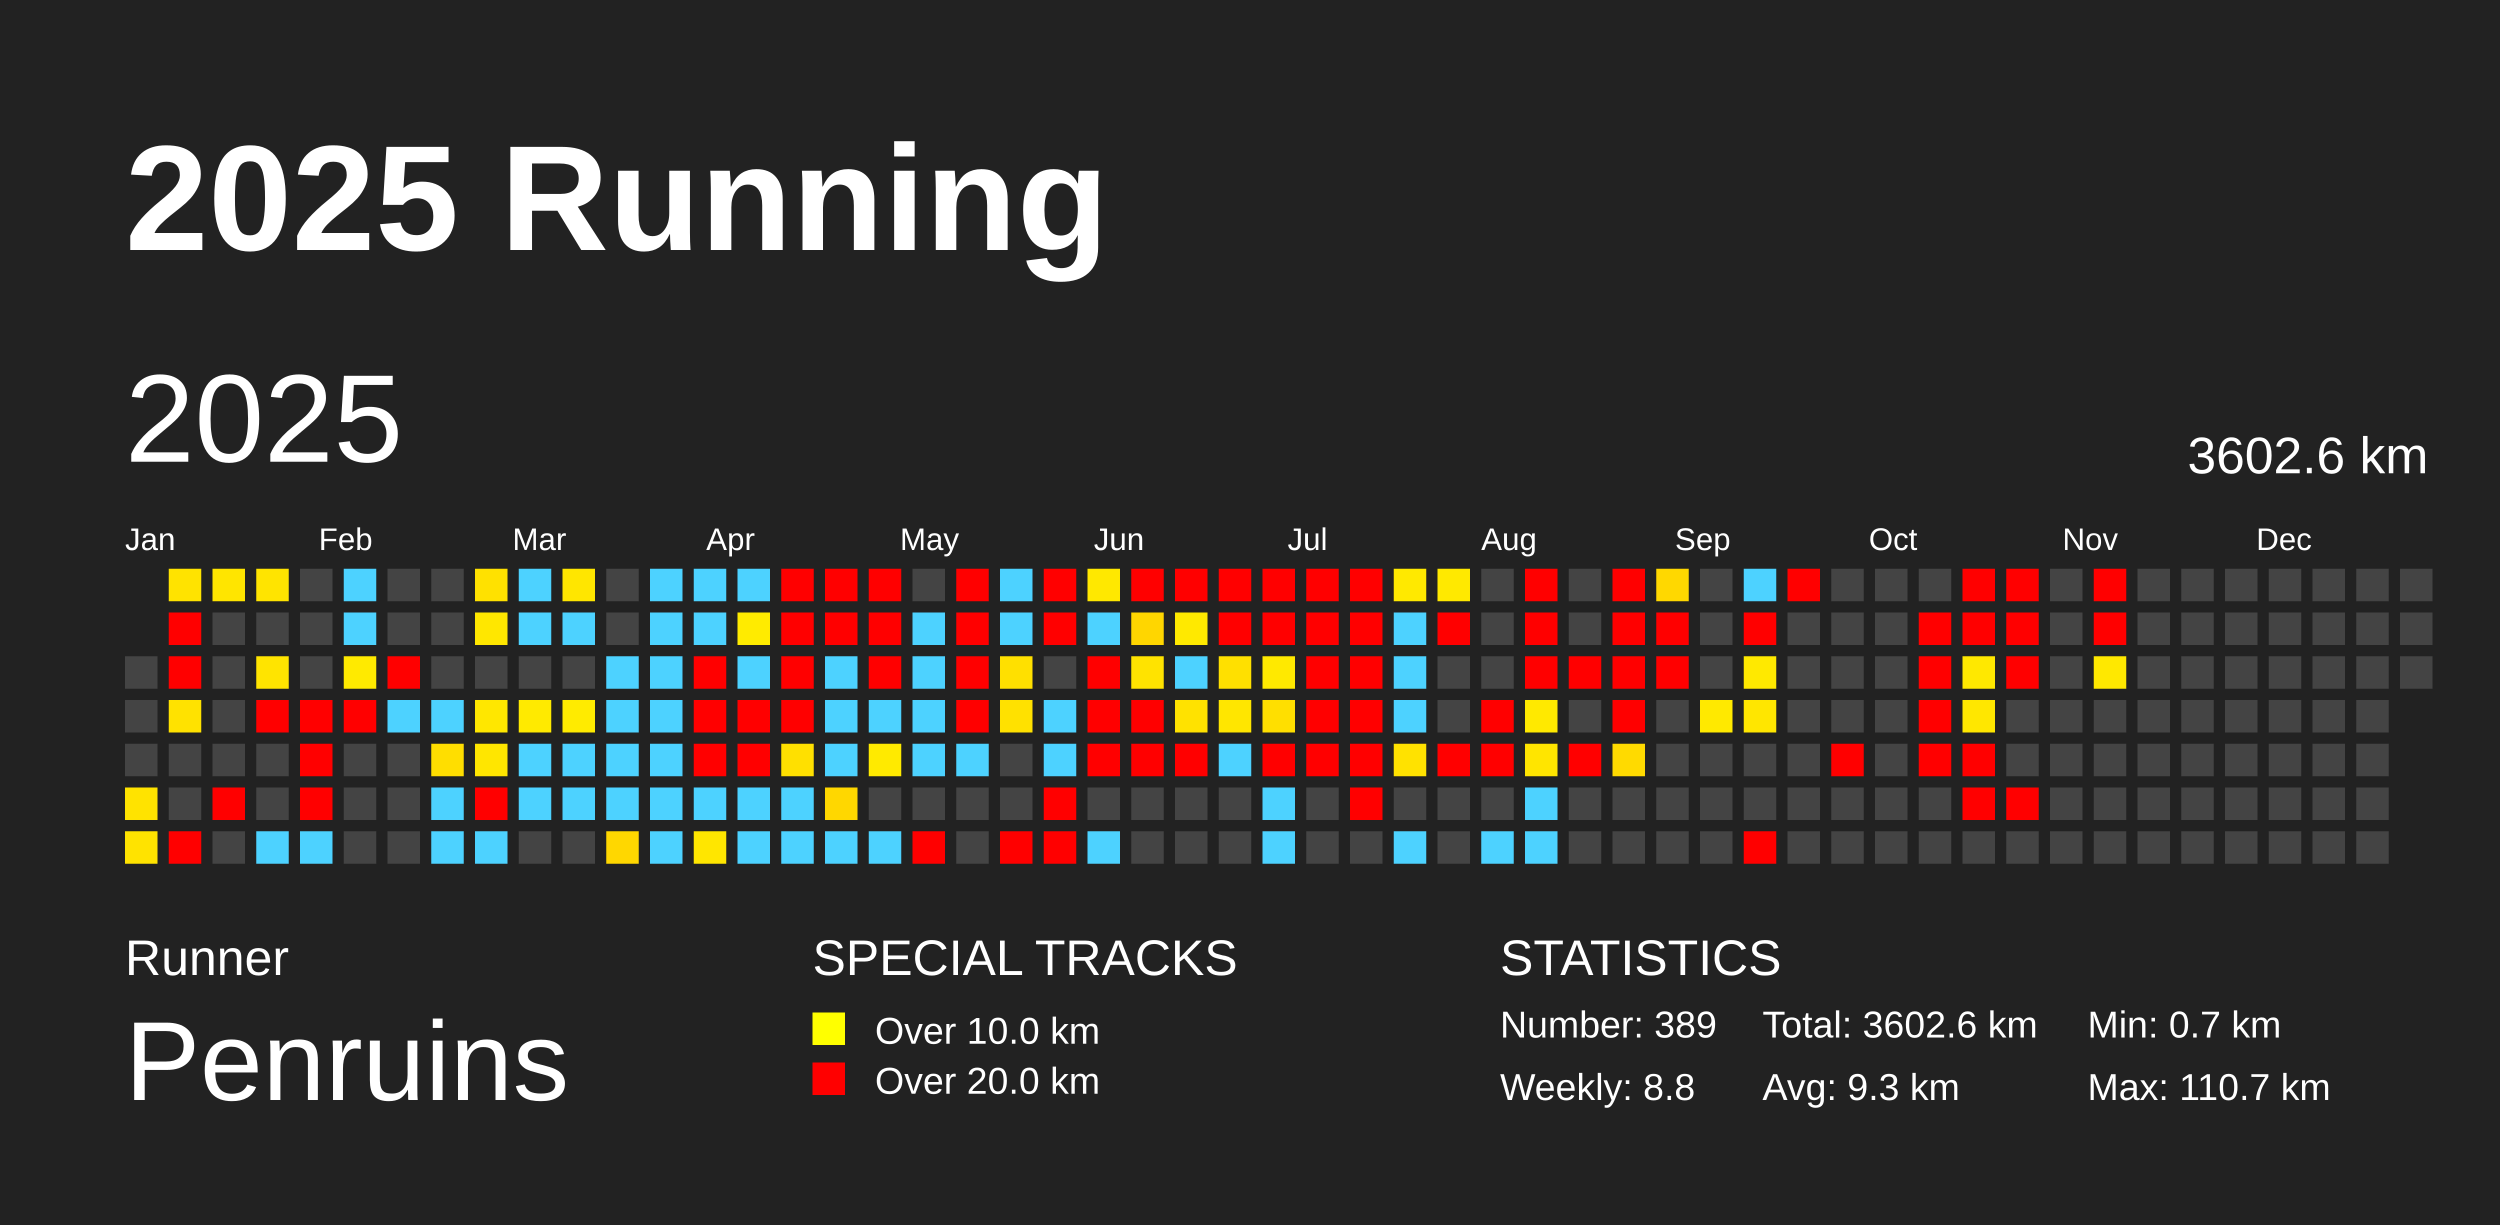
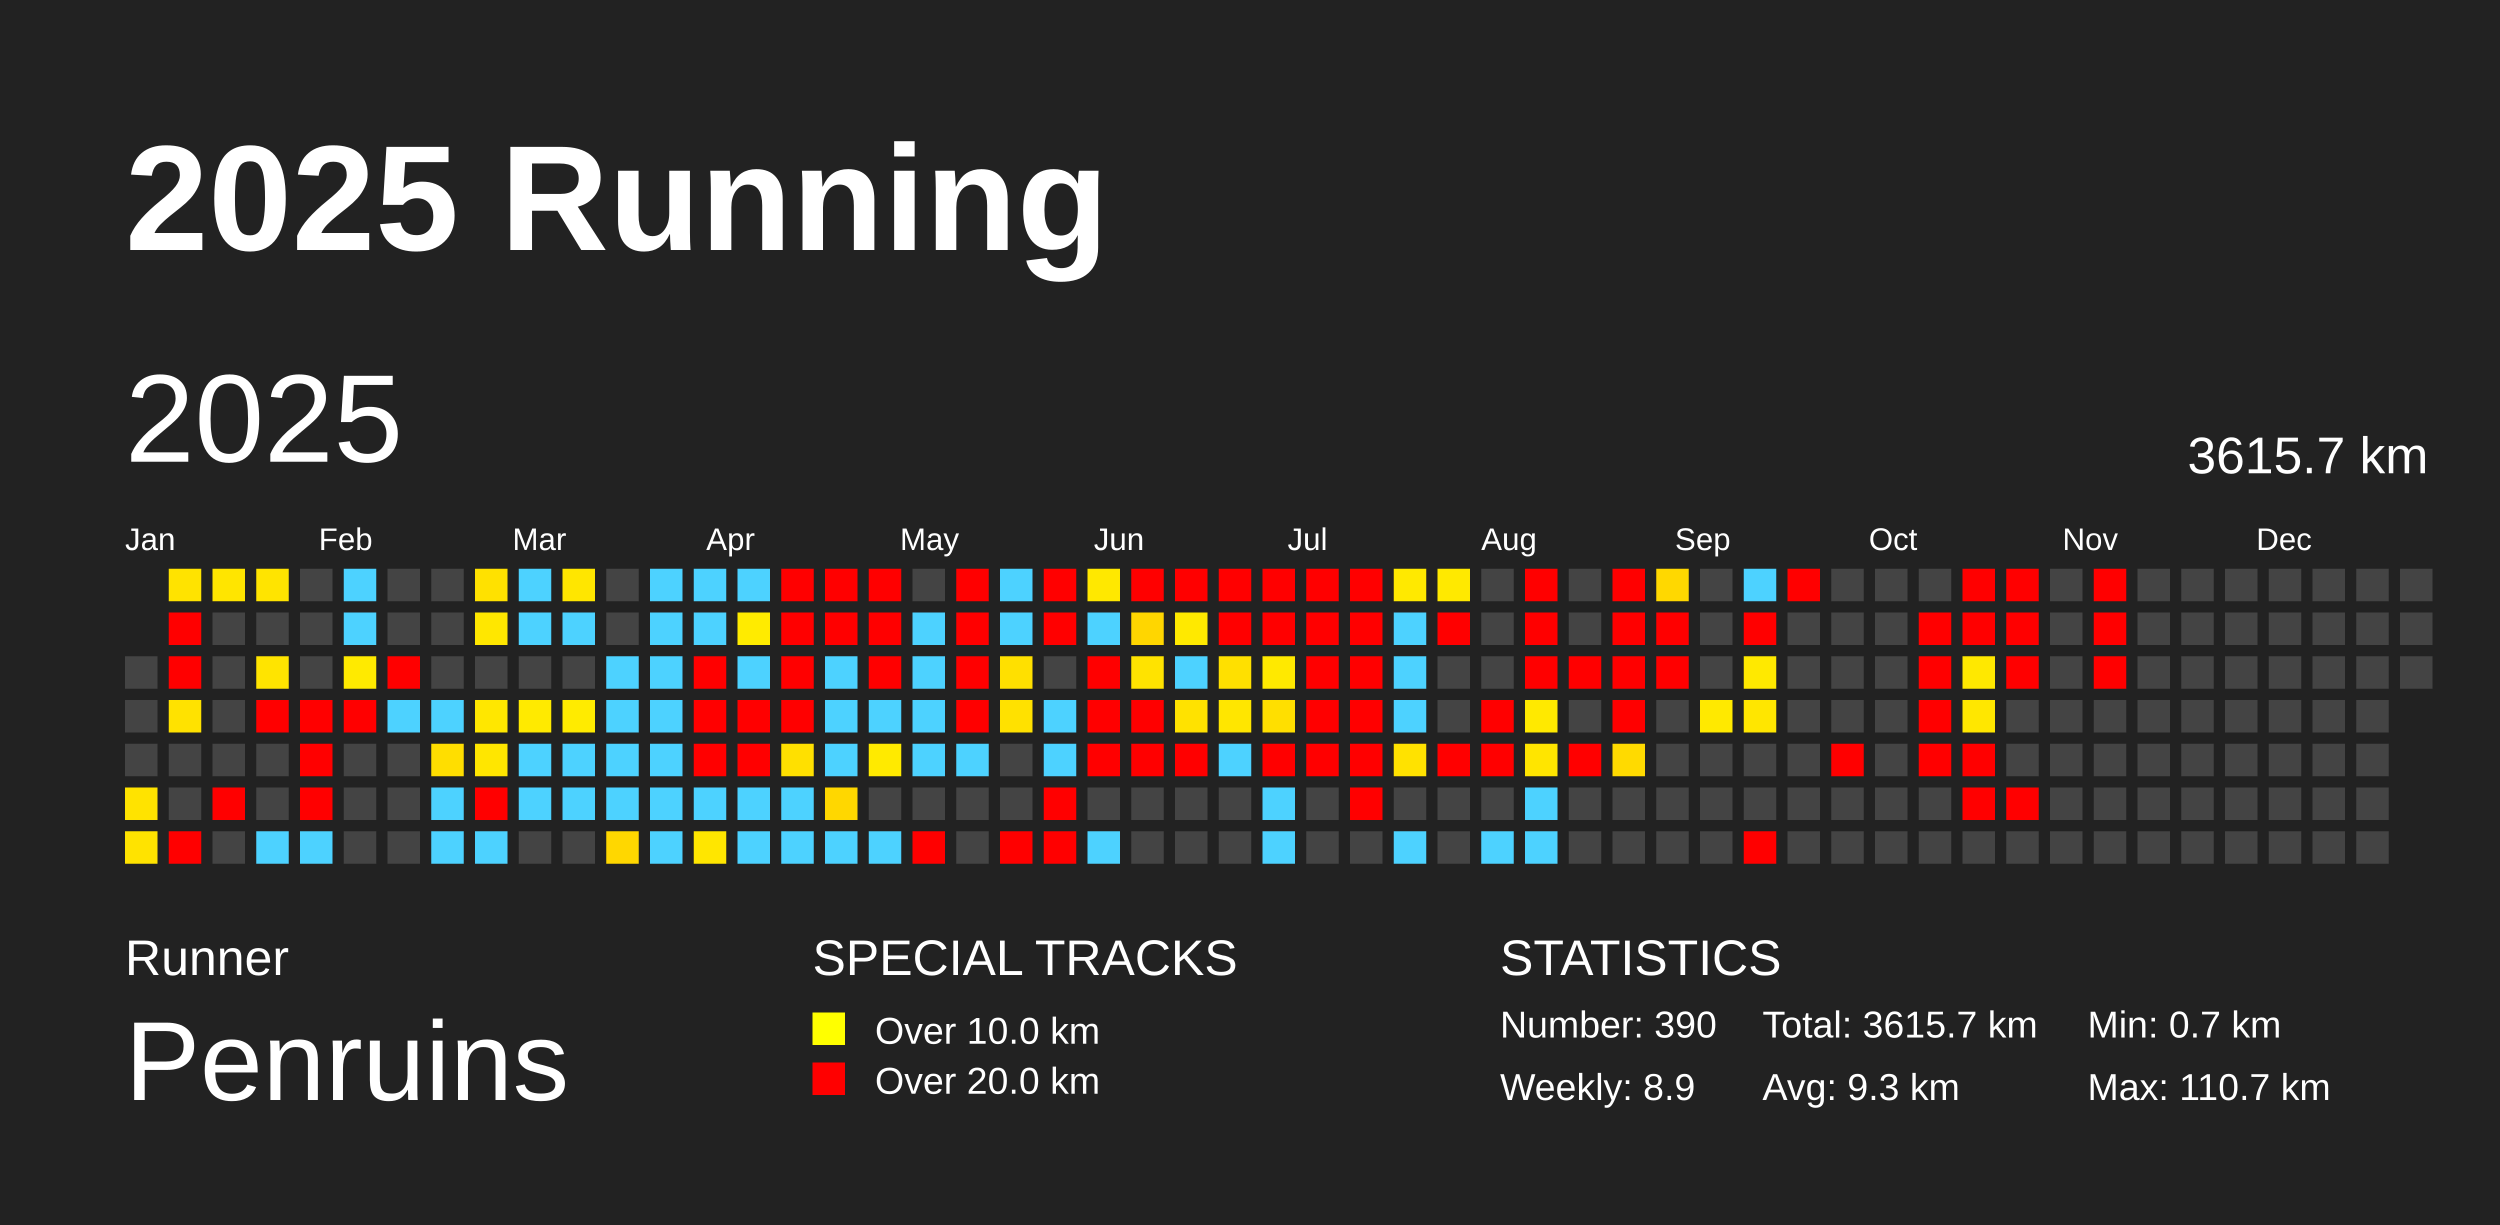
<svg xmlns="http://www.w3.org/2000/svg" baseProfile="full" height="98mm" version="1.1" viewBox="0,0,200,98" width="200mm">
  <defs />
  <rect fill="#222222" height="98" width="200" x="0" y="0" />
  <text fill="#FFFFFF" style="font-size:12px; font-family:Arial; font-weight:bold;" x="10" y="20">2025 Running</text>
  <text fill="#FFFFFF" style="font-size:4px; font-family:Arial" x="10" y="78">Runner</text>
  <text fill="#FFFFFF" style="font-size:9px; font-family:Arial" x="10" y="88">Penruins</text>
  <text fill="#FFFFFF" style="font-size:4px; font-family:Arial" x="65" y="78">SPECIAL TRACKS</text>
  <rect fill="yellow" height="2.6" width="2.6" x="65" y="81" />
  <text fill="#FFFFFF" style="font-size:3px; font-family:Arial" x="70" y="83.5">Over 10.0 km</text>
  <rect fill="red" height="2.6" width="2.6" x="65" y="85" />
  <text fill="#FFFFFF" style="font-size:3px; font-family:Arial" x="70" y="87.5">Over 20.0 km</text>
  <text fill="#FFFFFF" style="font-size:4px; font-family:Arial" x="120" y="78">STATISTICS</text>
-   <text fill="#FFFFFF" style="font-size:3px; font-family:Arial" x="120" y="83">Number: 389</text>
-   <text fill="#FFFFFF" style="font-size:3px; font-family:Arial" x="120" y="88">Weekly: 8.8</text>
-   <text fill="#FFFFFF" style="font-size:3px; font-family:Arial" x="141" y="83">Total: 3602.6 km</text>
+   <text fill="#FFFFFF" style="font-size:3px; font-family:Arial" x="120" y="83">Number: 390</text>
+   <text fill="#FFFFFF" style="font-size:3px; font-family:Arial" x="120" y="88">Weekly: 8.9</text>
+   <text fill="#FFFFFF" style="font-size:3px; font-family:Arial" x="141" y="83">Total: 3615.7 km</text>
  <text fill="#FFFFFF" style="font-size:3px; font-family:Arial" x="141" y="88">Avg: 9.3 km</text>
  <text fill="#FFFFFF" style="font-size:3px; font-family:Arial" x="167" y="83">Min: 0.7 km</text>
  <text fill="#FFFFFF" style="font-size:3px; font-family:Arial" x="167" y="88">Max: 110.7 km</text>
  <text dominant-baseline="hanging" fill="#FFFFFF" style="font-size:10.0px; font-family:Arial;" x="10" y="30">2025</text>
-   <text dominant-baseline="hanging" fill="#FFFFFF" style="font-size:4.125px; font-family:Arial;" x="175" y="35">3602.6 km</text>
+   <text dominant-baseline="hanging" fill="#FFFFFF" style="font-size:4.125px; font-family:Arial;" x="175" y="35">3615.7 km</text>
  <text fill="#FFFFFF" style="font-size:2.5px; font-family:Arial" x="10.0" y="44">Jan</text>
  <text fill="#FFFFFF" style="font-size:2.5px; font-family:Arial" x="25.5" y="44">Feb</text>
  <text fill="#FFFFFF" style="font-size:2.5px; font-family:Arial" x="41.0" y="44">Mar</text>
  <text fill="#FFFFFF" style="font-size:2.5px; font-family:Arial" x="56.5" y="44">Apr</text>
  <text fill="#FFFFFF" style="font-size:2.5px; font-family:Arial" x="72.0" y="44">May</text>
  <text fill="#FFFFFF" style="font-size:2.5px; font-family:Arial" x="87.5" y="44">Jun</text>
  <text fill="#FFFFFF" style="font-size:2.5px; font-family:Arial" x="103.0" y="44">Jul</text>
  <text fill="#FFFFFF" style="font-size:2.5px; font-family:Arial" x="118.5" y="44">Aug</text>
  <text fill="#FFFFFF" style="font-size:2.5px; font-family:Arial" x="134.0" y="44">Sep</text>
  <text fill="#FFFFFF" style="font-size:2.5px; font-family:Arial" x="149.5" y="44">Oct</text>
  <text fill="#FFFFFF" style="font-size:2.5px; font-family:Arial" x="165.0" y="44">Nov</text>
  <text fill="#FFFFFF" style="font-size:2.5px; font-family:Arial" x="180.5" y="44">Dec</text>
  <rect fill="#444444" height="2.6" width="2.6" x="10.0" y="52.5" />
  <rect fill="#444444" height="2.6" width="2.6" x="10.0" y="56.0" />
  <rect fill="#444444" height="2.6" width="2.6" x="10.0" y="59.5" />
  <rect fill="#ffe300" height="2.6" width="2.6" x="10.0" y="63.0" />
  <rect fill="#ffe300" height="2.6" width="2.6" x="10.0" y="66.5" />
  <rect fill="#ffe300" height="2.6" width="2.6" x="13.5" y="45.5" />
  <rect fill="red" height="2.6" width="2.6" x="13.5" y="49.0" />
  <rect fill="red" height="2.6" width="2.6" x="13.5" y="52.5" />
  <rect fill="#ffe200" height="2.6" width="2.6" x="13.5" y="56.0" />
  <rect fill="#444444" height="2.6" width="2.6" x="13.5" y="59.5" />
  <rect fill="#444444" height="2.6" width="2.6" x="13.5" y="63.0" />
  <rect fill="red" height="2.6" width="2.6" x="13.5" y="66.5" />
  <rect fill="#ffe500" height="2.6" width="2.6" x="17.0" y="45.5" />
  <rect fill="#444444" height="2.6" width="2.6" x="17.0" y="49.0" />
  <rect fill="#444444" height="2.6" width="2.6" x="17.0" y="52.5" />
  <rect fill="#444444" height="2.6" width="2.6" x="17.0" y="56.0" />
  <rect fill="#444444" height="2.6" width="2.6" x="17.0" y="59.5" />
  <rect fill="red" height="2.6" width="2.6" x="17.0" y="63.0" />
  <rect fill="#444444" height="2.6" width="2.6" x="17.0" y="66.5" />
  <rect fill="#ffe400" height="2.6" width="2.6" x="20.5" y="45.5" />
  <rect fill="#444444" height="2.6" width="2.6" x="20.5" y="49.0" />
  <rect fill="#ffe400" height="2.6" width="2.6" x="20.5" y="52.5" />
  <rect fill="red" height="2.6" width="2.6" x="20.5" y="56.0" />
  <rect fill="#444444" height="2.6" width="2.6" x="20.5" y="59.5" />
  <rect fill="#444444" height="2.6" width="2.6" x="20.5" y="63.0" />
  <rect fill="#4dd2ff" height="2.6" width="2.6" x="20.5" y="66.5" />
  <rect fill="#444444" height="2.6" width="2.6" x="24.0" y="45.5" />
  <rect fill="#444444" height="2.6" width="2.6" x="24.0" y="49.0" />
  <rect fill="#444444" height="2.6" width="2.6" x="24.0" y="52.5" />
  <rect fill="red" height="2.6" width="2.6" x="24.0" y="56.0" />
  <rect fill="red" height="2.6" width="2.6" x="24.0" y="59.5" />
  <rect fill="red" height="2.6" width="2.6" x="24.0" y="63.0" />
  <rect fill="#4dd2ff" height="2.6" width="2.6" x="24.0" y="66.5" />
  <rect fill="#4dd2ff" height="2.6" width="2.6" x="27.5" y="45.5" />
  <rect fill="#4dd2ff" height="2.6" width="2.6" x="27.5" y="49.0" />
  <rect fill="#ffea00" height="2.6" width="2.6" x="27.5" y="52.5" />
  <rect fill="red" height="2.6" width="2.6" x="27.5" y="56.0" />
  <rect fill="#444444" height="2.6" width="2.6" x="27.5" y="59.5" />
  <rect fill="#444444" height="2.6" width="2.6" x="27.5" y="63.0" />
  <rect fill="#444444" height="2.6" width="2.6" x="27.5" y="66.5" />
  <rect fill="#444444" height="2.6" width="2.6" x="31.0" y="45.5" />
  <rect fill="#444444" height="2.6" width="2.6" x="31.0" y="49.0" />
  <rect fill="red" height="2.6" width="2.6" x="31.0" y="52.5" />
  <rect fill="#4dd2ff" height="2.6" width="2.6" x="31.0" y="56.0" />
  <rect fill="#444444" height="2.6" width="2.6" x="31.0" y="59.5" />
  <rect fill="#444444" height="2.6" width="2.6" x="31.0" y="63.0" />
  <rect fill="#444444" height="2.6" width="2.6" x="31.0" y="66.5" />
  <rect fill="#444444" height="2.6" width="2.6" x="34.5" y="45.5" />
  <rect fill="#444444" height="2.6" width="2.6" x="34.5" y="49.0" />
  <rect fill="#444444" height="2.6" width="2.6" x="34.5" y="52.5" />
  <rect fill="#4dd2ff" height="2.6" width="2.6" x="34.5" y="56.0" />
  <rect fill="#ffde00" height="2.6" width="2.6" x="34.5" y="59.5" />
  <rect fill="#4dd2ff" height="2.6" width="2.6" x="34.5" y="63.0" />
  <rect fill="#4dd2ff" height="2.6" width="2.6" x="34.5" y="66.5" />
  <rect fill="#ffe100" height="2.6" width="2.6" x="38.0" y="45.5" />
  <rect fill="#ffe700" height="2.6" width="2.6" x="38.0" y="49.0" />
  <rect fill="#444444" height="2.6" width="2.6" x="38.0" y="52.5" />
  <rect fill="#ffe700" height="2.6" width="2.6" x="38.0" y="56.0" />
  <rect fill="#ffe600" height="2.6" width="2.6" x="38.0" y="59.5" />
  <rect fill="red" height="2.6" width="2.6" x="38.0" y="63.0" />
  <rect fill="#4dd2ff" height="2.6" width="2.6" x="38.0" y="66.5" />
  <rect fill="#4dd2ff" height="2.6" width="2.6" x="41.5" y="45.5" />
  <rect fill="#4dd2ff" height="2.6" width="2.6" x="41.5" y="49.0" />
  <rect fill="#444444" height="2.6" width="2.6" x="41.5" y="52.5" />
  <rect fill="#ffea00" height="2.6" width="2.6" x="41.5" y="56.0" />
  <rect fill="#4dd2ff" height="2.6" width="2.6" x="41.5" y="59.5" />
  <rect fill="#4dd2ff" height="2.6" width="2.6" x="41.5" y="63.0" />
  <rect fill="#444444" height="2.6" width="2.6" x="41.5" y="66.5" />
  <rect fill="#ffe600" height="2.6" width="2.6" x="45.0" y="45.5" />
  <rect fill="#4dd2ff" height="2.6" width="2.6" x="45.0" y="49.0" />
  <rect fill="#444444" height="2.6" width="2.6" x="45.0" y="52.5" />
  <rect fill="#ffeb00" height="2.6" width="2.6" x="45.0" y="56.0" />
  <rect fill="#4dd2ff" height="2.6" width="2.6" x="45.0" y="59.5" />
  <rect fill="#4dd2ff" height="2.6" width="2.6" x="45.0" y="63.0" />
  <rect fill="#444444" height="2.6" width="2.6" x="45.0" y="66.5" />
  <rect fill="#444444" height="2.6" width="2.6" x="48.5" y="45.5" />
  <rect fill="#444444" height="2.6" width="2.6" x="48.5" y="49.0" />
  <rect fill="#4dd2ff" height="2.6" width="2.6" x="48.5" y="52.5" />
  <rect fill="#4dd2ff" height="2.6" width="2.6" x="48.5" y="56.0" />
  <rect fill="#4dd2ff" height="2.6" width="2.6" x="48.5" y="59.5" />
  <rect fill="#4dd2ff" height="2.6" width="2.6" x="48.5" y="63.0" />
  <rect fill="#ffd700" height="2.6" width="2.6" x="48.5" y="66.5" />
  <rect fill="#4dd2ff" height="2.6" width="2.6" x="52.0" y="45.5" />
  <rect fill="#4dd2ff" height="2.6" width="2.6" x="52.0" y="49.0" />
  <rect fill="#4dd2ff" height="2.6" width="2.6" x="52.0" y="52.5" />
  <rect fill="#4dd2ff" height="2.6" width="2.6" x="52.0" y="56.0" />
  <rect fill="#4dd2ff" height="2.6" width="2.6" x="52.0" y="59.5" />
  <rect fill="#4dd2ff" height="2.6" width="2.6" x="52.0" y="63.0" />
  <rect fill="#4dd2ff" height="2.6" width="2.6" x="52.0" y="66.5" />
  <rect fill="#4dd2ff" height="2.6" width="2.6" x="55.5" y="45.5" />
  <rect fill="#4dd2ff" height="2.6" width="2.6" x="55.5" y="49.0" />
  <rect fill="red" height="2.6" width="2.6" x="55.5" y="52.5" />
  <rect fill="red" height="2.6" width="2.6" x="55.5" y="56.0" />
  <rect fill="red" height="2.6" width="2.6" x="55.5" y="59.5" />
  <rect fill="#4dd2ff" height="2.6" width="2.6" x="55.5" y="63.0" />
  <rect fill="#ffe600" height="2.6" width="2.6" x="55.5" y="66.5" />
  <rect fill="#4dd2ff" height="2.6" width="2.6" x="59.0" y="45.5" />
  <rect fill="#ffeb00" height="2.6" width="2.6" x="59.0" y="49.0" />
  <rect fill="#4dd2ff" height="2.6" width="2.6" x="59.0" y="52.5" />
  <rect fill="red" height="2.6" width="2.6" x="59.0" y="56.0" />
  <rect fill="red" height="2.6" width="2.6" x="59.0" y="59.5" />
  <rect fill="#4dd2ff" height="2.6" width="2.6" x="59.0" y="63.0" />
  <rect fill="#4dd2ff" height="2.6" width="2.6" x="59.0" y="66.5" />
  <rect fill="red" height="2.6" width="2.6" x="62.5" y="45.5" />
  <rect fill="red" height="2.6" width="2.6" x="62.5" y="49.0" />
  <rect fill="red" height="2.6" width="2.6" x="62.5" y="52.5" />
  <rect fill="red" height="2.6" width="2.6" x="62.5" y="56.0" />
  <rect fill="#ffe000" height="2.6" width="2.6" x="62.5" y="59.5" />
  <rect fill="#4dd2ff" height="2.6" width="2.6" x="62.5" y="63.0" />
  <rect fill="#4dd2ff" height="2.6" width="2.6" x="62.5" y="66.5" />
  <rect fill="red" height="2.6" width="2.6" x="66.0" y="45.5" />
  <rect fill="red" height="2.6" width="2.6" x="66.0" y="49.0" />
  <rect fill="#4dd2ff" height="2.6" width="2.6" x="66.0" y="52.5" />
  <rect fill="#4dd2ff" height="2.6" width="2.6" x="66.0" y="56.0" />
  <rect fill="#4dd2ff" height="2.6" width="2.6" x="66.0" y="59.5" />
  <rect fill="#ffd700" height="2.6" width="2.6" x="66.0" y="63.0" />
  <rect fill="#4dd2ff" height="2.6" width="2.6" x="66.0" y="66.5" />
  <rect fill="red" height="2.6" width="2.6" x="69.5" y="45.5" />
  <rect fill="red" height="2.6" width="2.6" x="69.5" y="49.0" />
  <rect fill="red" height="2.6" width="2.6" x="69.5" y="52.5" />
  <rect fill="#4dd2ff" height="2.6" width="2.6" x="69.5" y="56.0" />
  <rect fill="#ffea00" height="2.6" width="2.6" x="69.5" y="59.5" />
  <rect fill="#444444" height="2.6" width="2.6" x="69.5" y="63.0" />
  <rect fill="#4dd2ff" height="2.6" width="2.6" x="69.5" y="66.5" />
  <rect fill="#444444" height="2.6" width="2.6" x="73.0" y="45.5" />
  <rect fill="#4dd2ff" height="2.6" width="2.6" x="73.0" y="49.0" />
  <rect fill="#4dd2ff" height="2.6" width="2.6" x="73.0" y="52.5" />
  <rect fill="#4dd2ff" height="2.6" width="2.6" x="73.0" y="56.0" />
  <rect fill="#4dd2ff" height="2.6" width="2.6" x="73.0" y="59.5" />
  <rect fill="#444444" height="2.6" width="2.6" x="73.0" y="63.0" />
  <rect fill="red" height="2.6" width="2.6" x="73.0" y="66.5" />
  <rect fill="red" height="2.6" width="2.6" x="76.5" y="45.5" />
  <rect fill="red" height="2.6" width="2.6" x="76.5" y="49.0" />
  <rect fill="red" height="2.6" width="2.6" x="76.5" y="52.5" />
  <rect fill="red" height="2.6" width="2.6" x="76.5" y="56.0" />
  <rect fill="#4dd2ff" height="2.6" width="2.6" x="76.5" y="59.5" />
  <rect fill="#444444" height="2.6" width="2.6" x="76.5" y="63.0" />
  <rect fill="#444444" height="2.6" width="2.6" x="76.5" y="66.5" />
  <rect fill="#4dd2ff" height="2.6" width="2.6" x="80.0" y="45.5" />
  <rect fill="#4dd2ff" height="2.6" width="2.6" x="80.0" y="49.0" />
  <rect fill="#ffe000" height="2.6" width="2.6" x="80.0" y="52.5" />
  <rect fill="#ffe100" height="2.6" width="2.6" x="80.0" y="56.0" />
  <rect fill="#444444" height="2.6" width="2.6" x="80.0" y="59.5" />
  <rect fill="#444444" height="2.6" width="2.6" x="80.0" y="63.0" />
  <rect fill="red" height="2.6" width="2.6" x="80.0" y="66.5" />
  <rect fill="red" height="2.6" width="2.6" x="83.5" y="45.5" />
  <rect fill="red" height="2.6" width="2.6" x="83.5" y="49.0" />
  <rect fill="#444444" height="2.6" width="2.6" x="83.5" y="52.5" />
  <rect fill="#4dd2ff" height="2.6" width="2.6" x="83.5" y="56.0" />
  <rect fill="#4dd2ff" height="2.6" width="2.6" x="83.5" y="59.5" />
  <rect fill="red" height="2.6" width="2.6" x="83.5" y="63.0" />
  <rect fill="red" height="2.6" width="2.6" x="83.5" y="66.5" />
  <rect fill="#ffe800" height="2.6" width="2.6" x="87.0" y="45.5" />
  <rect fill="#4dd2ff" height="2.6" width="2.6" x="87.0" y="49.0" />
  <rect fill="red" height="2.6" width="2.6" x="87.0" y="52.5" />
  <rect fill="red" height="2.6" width="2.6" x="87.0" y="56.0" />
  <rect fill="red" height="2.6" width="2.6" x="87.0" y="59.5" />
  <rect fill="#444444" height="2.6" width="2.6" x="87.0" y="63.0" />
  <rect fill="#4dd2ff" height="2.6" width="2.6" x="87.0" y="66.5" />
  <rect fill="red" height="2.6" width="2.6" x="90.5" y="45.5" />
  <rect fill="#ffd600" height="2.6" width="2.6" x="90.5" y="49.0" />
  <rect fill="#ffe300" height="2.6" width="2.6" x="90.5" y="52.5" />
  <rect fill="red" height="2.6" width="2.6" x="90.5" y="56.0" />
  <rect fill="red" height="2.6" width="2.6" x="90.5" y="59.5" />
  <rect fill="#444444" height="2.6" width="2.6" x="90.5" y="63.0" />
  <rect fill="#444444" height="2.6" width="2.6" x="90.5" y="66.5" />
  <rect fill="red" height="2.6" width="2.6" x="94.0" y="45.5" />
  <rect fill="#ffe900" height="2.6" width="2.6" x="94.0" y="49.0" />
  <rect fill="#4dd2ff" height="2.6" width="2.6" x="94.0" y="52.5" />
  <rect fill="#ffe200" height="2.6" width="2.6" x="94.0" y="56.0" />
  <rect fill="red" height="2.6" width="2.6" x="94.0" y="59.5" />
  <rect fill="#444444" height="2.6" width="2.6" x="94.0" y="63.0" />
  <rect fill="#444444" height="2.6" width="2.6" x="94.0" y="66.5" />
  <rect fill="red" height="2.6" width="2.6" x="97.5" y="45.5" />
  <rect fill="red" height="2.6" width="2.6" x="97.5" y="49.0" />
  <rect fill="#ffe000" height="2.6" width="2.6" x="97.5" y="52.5" />
  <rect fill="#ffe600" height="2.6" width="2.6" x="97.5" y="56.0" />
  <rect fill="#4dd2ff" height="2.6" width="2.6" x="97.5" y="59.5" />
  <rect fill="#444444" height="2.6" width="2.6" x="97.5" y="63.0" />
  <rect fill="#444444" height="2.6" width="2.6" x="97.5" y="66.5" />
  <rect fill="red" height="2.6" width="2.6" x="101.0" y="45.5" />
  <rect fill="red" height="2.6" width="2.6" x="101.0" y="49.0" />
  <rect fill="#ffe900" height="2.6" width="2.6" x="101.0" y="52.5" />
  <rect fill="#ffdf00" height="2.6" width="2.6" x="101.0" y="56.0" />
  <rect fill="red" height="2.6" width="2.6" x="101.0" y="59.5" />
  <rect fill="#4dd2ff" height="2.6" width="2.6" x="101.0" y="63.0" />
  <rect fill="#4dd2ff" height="2.6" width="2.6" x="101.0" y="66.5" />
  <rect fill="red" height="2.6" width="2.6" x="104.5" y="45.5" />
  <rect fill="red" height="2.6" width="2.6" x="104.5" y="49.0" />
  <rect fill="red" height="2.6" width="2.6" x="104.5" y="52.5" />
  <rect fill="red" height="2.6" width="2.6" x="104.5" y="56.0" />
  <rect fill="red" height="2.6" width="2.6" x="104.5" y="59.5" />
  <rect fill="#444444" height="2.6" width="2.6" x="104.5" y="63.0" />
  <rect fill="#444444" height="2.6" width="2.6" x="104.5" y="66.5" />
  <rect fill="red" height="2.6" width="2.6" x="108.0" y="45.5" />
  <rect fill="red" height="2.6" width="2.6" x="108.0" y="49.0" />
  <rect fill="red" height="2.6" width="2.6" x="108.0" y="52.5" />
  <rect fill="red" height="2.6" width="2.6" x="108.0" y="56.0" />
  <rect fill="red" height="2.6" width="2.6" x="108.0" y="59.5" />
  <rect fill="red" height="2.6" width="2.6" x="108.0" y="63.0" />
  <rect fill="#444444" height="2.6" width="2.6" x="108.0" y="66.5" />
  <rect fill="#ffe900" height="2.6" width="2.6" x="111.5" y="45.5" />
  <rect fill="#4dd2ff" height="2.6" width="2.6" x="111.5" y="49.0" />
  <rect fill="#4dd2ff" height="2.6" width="2.6" x="111.5" y="52.5" />
  <rect fill="#4dd2ff" height="2.6" width="2.6" x="111.5" y="56.0" />
  <rect fill="#ffe200" height="2.6" width="2.6" x="111.5" y="59.5" />
  <rect fill="#444444" height="2.6" width="2.6" x="111.5" y="63.0" />
  <rect fill="#4dd2ff" height="2.6" width="2.6" x="111.5" y="66.5" />
  <rect fill="#ffe900" height="2.6" width="2.6" x="115.0" y="45.5" />
  <rect fill="red" height="2.6" width="2.6" x="115.0" y="49.0" />
  <rect fill="#444444" height="2.6" width="2.6" x="115.0" y="52.5" />
  <rect fill="#444444" height="2.6" width="2.6" x="115.0" y="56.0" />
  <rect fill="red" height="2.6" width="2.6" x="115.0" y="59.5" />
  <rect fill="#444444" height="2.6" width="2.6" x="115.0" y="63.0" />
  <rect fill="#444444" height="2.6" width="2.6" x="115.0" y="66.5" />
  <rect fill="#444444" height="2.6" width="2.6" x="118.5" y="45.5" />
  <rect fill="#444444" height="2.6" width="2.6" x="118.5" y="49.0" />
  <rect fill="#444444" height="2.6" width="2.6" x="118.5" y="52.5" />
  <rect fill="red" height="2.6" width="2.6" x="118.5" y="56.0" />
  <rect fill="red" height="2.6" width="2.6" x="118.5" y="59.5" />
  <rect fill="#444444" height="2.6" width="2.6" x="118.5" y="63.0" />
  <rect fill="#4dd2ff" height="2.6" width="2.6" x="118.5" y="66.5" />
  <rect fill="red" height="2.6" width="2.6" x="122.0" y="45.5" />
  <rect fill="red" height="2.6" width="2.6" x="122.0" y="49.0" />
  <rect fill="red" height="2.6" width="2.6" x="122.0" y="52.5" />
  <rect fill="#ffe900" height="2.6" width="2.6" x="122.0" y="56.0" />
  <rect fill="#ffe500" height="2.6" width="2.6" x="122.0" y="59.5" />
  <rect fill="#4dd2ff" height="2.6" width="2.6" x="122.0" y="63.0" />
  <rect fill="#4dd2ff" height="2.6" width="2.6" x="122.0" y="66.5" />
  <rect fill="#444444" height="2.6" width="2.6" x="125.5" y="45.5" />
  <rect fill="#444444" height="2.6" width="2.6" x="125.5" y="49.0" />
  <rect fill="red" height="2.6" width="2.6" x="125.5" y="52.5" />
  <rect fill="#444444" height="2.6" width="2.6" x="125.5" y="56.0" />
  <rect fill="red" height="2.6" width="2.6" x="125.5" y="59.5" />
  <rect fill="#444444" height="2.6" width="2.6" x="125.5" y="63.0" />
  <rect fill="#444444" height="2.6" width="2.6" x="125.5" y="66.5" />
  <rect fill="red" height="2.6" width="2.6" x="129.0" y="45.5" />
  <rect fill="red" height="2.6" width="2.6" x="129.0" y="49.0" />
  <rect fill="red" height="2.6" width="2.6" x="129.0" y="52.5" />
  <rect fill="red" height="2.6" width="2.6" x="129.0" y="56.0" />
  <rect fill="#ffda00" height="2.6" width="2.6" x="129.0" y="59.5" />
  <rect fill="#444444" height="2.6" width="2.6" x="129.0" y="63.0" />
  <rect fill="#444444" height="2.6" width="2.6" x="129.0" y="66.5" />
  <rect fill="#ffd800" height="2.6" width="2.6" x="132.5" y="45.5" />
  <rect fill="red" height="2.6" width="2.6" x="132.5" y="49.0" />
  <rect fill="red" height="2.6" width="2.6" x="132.5" y="52.5" />
  <rect fill="#444444" height="2.6" width="2.6" x="132.5" y="56.0" />
  <rect fill="#444444" height="2.6" width="2.6" x="132.5" y="59.5" />
  <rect fill="#444444" height="2.6" width="2.6" x="132.5" y="63.0" />
  <rect fill="#444444" height="2.6" width="2.6" x="132.5" y="66.5" />
  <rect fill="#444444" height="2.6" width="2.6" x="136.0" y="45.5" />
  <rect fill="#444444" height="2.6" width="2.6" x="136.0" y="49.0" />
  <rect fill="#444444" height="2.6" width="2.6" x="136.0" y="52.5" />
  <rect fill="#ffe900" height="2.6" width="2.6" x="136.0" y="56.0" />
  <rect fill="#444444" height="2.6" width="2.6" x="136.0" y="59.5" />
  <rect fill="#444444" height="2.6" width="2.6" x="136.0" y="63.0" />
  <rect fill="#444444" height="2.6" width="2.6" x="136.0" y="66.5" />
  <rect fill="#4dd2ff" height="2.6" width="2.6" x="139.5" y="45.5" />
  <rect fill="red" height="2.6" width="2.6" x="139.5" y="49.0" />
  <rect fill="#ffe900" height="2.6" width="2.6" x="139.5" y="52.5" />
  <rect fill="#ffe600" height="2.6" width="2.6" x="139.5" y="56.0" />
  <rect fill="#444444" height="2.6" width="2.6" x="139.5" y="59.5" />
  <rect fill="#444444" height="2.6" width="2.6" x="139.5" y="63.0" />
  <rect fill="red" height="2.6" width="2.6" x="139.5" y="66.5" />
  <rect fill="red" height="2.6" width="2.6" x="143.0" y="45.5" />
  <rect fill="#444444" height="2.6" width="2.6" x="143.0" y="49.0" />
  <rect fill="#444444" height="2.6" width="2.6" x="143.0" y="52.5" />
  <rect fill="#444444" height="2.6" width="2.6" x="143.0" y="56.0" />
  <rect fill="#444444" height="2.6" width="2.6" x="143.0" y="59.5" />
  <rect fill="#444444" height="2.6" width="2.6" x="143.0" y="63.0" />
  <rect fill="#444444" height="2.6" width="2.6" x="143.0" y="66.5" />
  <rect fill="#444444" height="2.6" width="2.6" x="146.5" y="45.5" />
  <rect fill="#444444" height="2.6" width="2.6" x="146.5" y="49.0" />
  <rect fill="#444444" height="2.6" width="2.6" x="146.5" y="52.5" />
  <rect fill="#444444" height="2.6" width="2.6" x="146.5" y="56.0" />
  <rect fill="red" height="2.6" width="2.6" x="146.5" y="59.5" />
  <rect fill="#444444" height="2.6" width="2.6" x="146.5" y="63.0" />
  <rect fill="#444444" height="2.6" width="2.6" x="146.5" y="66.5" />
  <rect fill="#444444" height="2.6" width="2.6" x="150.0" y="45.5" />
  <rect fill="#444444" height="2.6" width="2.6" x="150.0" y="49.0" />
  <rect fill="#444444" height="2.6" width="2.6" x="150.0" y="52.5" />
  <rect fill="#444444" height="2.6" width="2.6" x="150.0" y="56.0" />
  <rect fill="#444444" height="2.6" width="2.6" x="150.0" y="59.5" />
  <rect fill="#444444" height="2.6" width="2.6" x="150.0" y="63.0" />
  <rect fill="#444444" height="2.6" width="2.6" x="150.0" y="66.5" />
  <rect fill="#444444" height="2.6" width="2.6" x="153.5" y="45.5" />
  <rect fill="red" height="2.6" width="2.6" x="153.5" y="49.0" />
  <rect fill="red" height="2.6" width="2.6" x="153.5" y="52.5" />
  <rect fill="red" height="2.6" width="2.6" x="153.5" y="56.0" />
  <rect fill="red" height="2.6" width="2.6" x="153.5" y="59.5" />
  <rect fill="#444444" height="2.6" width="2.6" x="153.5" y="63.0" />
  <rect fill="#444444" height="2.6" width="2.6" x="153.5" y="66.5" />
  <rect fill="red" height="2.6" width="2.6" x="157.0" y="45.5" />
  <rect fill="red" height="2.6" width="2.6" x="157.0" y="49.0" />
  <rect fill="#ffe800" height="2.6" width="2.6" x="157.0" y="52.5" />
  <rect fill="#ffe700" height="2.6" width="2.6" x="157.0" y="56.0" />
  <rect fill="red" height="2.6" width="2.6" x="157.0" y="59.5" />
  <rect fill="red" height="2.6" width="2.6" x="157.0" y="63.0" />
  <rect fill="#444444" height="2.6" width="2.6" x="157.0" y="66.5" />
  <rect fill="red" height="2.6" width="2.6" x="160.5" y="45.5" />
  <rect fill="red" height="2.6" width="2.6" x="160.5" y="49.0" />
  <rect fill="red" height="2.6" width="2.6" x="160.5" y="52.5" />
  <rect fill="#444444" height="2.6" width="2.6" x="160.5" y="56.0" />
  <rect fill="#444444" height="2.6" width="2.6" x="160.5" y="59.5" />
  <rect fill="red" height="2.6" width="2.6" x="160.5" y="63.0" />
  <rect fill="#444444" height="2.6" width="2.6" x="160.5" y="66.5" />
  <rect fill="#444444" height="2.6" width="2.6" x="164.0" y="45.5" />
  <rect fill="#444444" height="2.6" width="2.6" x="164.0" y="49.0" />
  <rect fill="#444444" height="2.6" width="2.6" x="164.0" y="52.5" />
  <rect fill="#444444" height="2.6" width="2.6" x="164.0" y="56.0" />
  <rect fill="#444444" height="2.6" width="2.6" x="164.0" y="59.5" />
  <rect fill="#444444" height="2.6" width="2.6" x="164.0" y="63.0" />
  <rect fill="#444444" height="2.6" width="2.6" x="164.0" y="66.5" />
  <rect fill="red" height="2.6" width="2.6" x="167.5" y="45.5" />
  <rect fill="red" height="2.6" width="2.6" x="167.5" y="49.0" />
-   <rect fill="#ffe800" height="2.6" width="2.6" x="167.5" y="52.5" />
+   <rect fill="red" height="2.6" width="2.6" x="167.5" y="52.5" />
  <rect fill="#444444" height="2.6" width="2.6" x="167.5" y="56.0" />
  <rect fill="#444444" height="2.6" width="2.6" x="167.5" y="59.5" />
  <rect fill="#444444" height="2.6" width="2.6" x="167.5" y="63.0" />
  <rect fill="#444444" height="2.6" width="2.6" x="167.5" y="66.5" />
  <rect fill="#444444" height="2.6" width="2.6" x="171.0" y="45.5" />
  <rect fill="#444444" height="2.6" width="2.6" x="171.0" y="49.0" />
  <rect fill="#444444" height="2.6" width="2.6" x="171.0" y="52.5" />
  <rect fill="#444444" height="2.6" width="2.6" x="171.0" y="56.0" />
  <rect fill="#444444" height="2.6" width="2.6" x="171.0" y="59.5" />
  <rect fill="#444444" height="2.6" width="2.6" x="171.0" y="63.0" />
  <rect fill="#444444" height="2.6" width="2.6" x="171.0" y="66.5" />
  <rect fill="#444444" height="2.6" width="2.6" x="174.5" y="45.5" />
  <rect fill="#444444" height="2.6" width="2.6" x="174.5" y="49.0" />
  <rect fill="#444444" height="2.6" width="2.6" x="174.5" y="52.5" />
  <rect fill="#444444" height="2.6" width="2.6" x="174.5" y="56.0" />
  <rect fill="#444444" height="2.6" width="2.6" x="174.5" y="59.5" />
  <rect fill="#444444" height="2.6" width="2.6" x="174.5" y="63.0" />
  <rect fill="#444444" height="2.6" width="2.6" x="174.5" y="66.5" />
  <rect fill="#444444" height="2.6" width="2.6" x="178.0" y="45.5" />
  <rect fill="#444444" height="2.6" width="2.6" x="178.0" y="49.0" />
  <rect fill="#444444" height="2.6" width="2.6" x="178.0" y="52.5" />
  <rect fill="#444444" height="2.6" width="2.6" x="178.0" y="56.0" />
  <rect fill="#444444" height="2.6" width="2.6" x="178.0" y="59.5" />
  <rect fill="#444444" height="2.6" width="2.6" x="178.0" y="63.0" />
  <rect fill="#444444" height="2.6" width="2.6" x="178.0" y="66.5" />
  <rect fill="#444444" height="2.6" width="2.6" x="181.5" y="45.5" />
  <rect fill="#444444" height="2.6" width="2.6" x="181.5" y="49.0" />
  <rect fill="#444444" height="2.6" width="2.6" x="181.5" y="52.5" />
  <rect fill="#444444" height="2.6" width="2.6" x="181.5" y="56.0" />
  <rect fill="#444444" height="2.6" width="2.6" x="181.5" y="59.5" />
  <rect fill="#444444" height="2.6" width="2.6" x="181.5" y="63.0" />
  <rect fill="#444444" height="2.6" width="2.6" x="181.5" y="66.5" />
  <rect fill="#444444" height="2.6" width="2.6" x="185.0" y="45.5" />
  <rect fill="#444444" height="2.6" width="2.6" x="185.0" y="49.0" />
  <rect fill="#444444" height="2.6" width="2.6" x="185.0" y="52.5" />
  <rect fill="#444444" height="2.6" width="2.6" x="185.0" y="56.0" />
  <rect fill="#444444" height="2.6" width="2.6" x="185.0" y="59.5" />
  <rect fill="#444444" height="2.6" width="2.6" x="185.0" y="63.0" />
  <rect fill="#444444" height="2.6" width="2.6" x="185.0" y="66.5" />
  <rect fill="#444444" height="2.6" width="2.6" x="188.5" y="45.5" />
  <rect fill="#444444" height="2.6" width="2.6" x="188.5" y="49.0" />
  <rect fill="#444444" height="2.6" width="2.6" x="188.5" y="52.5" />
  <rect fill="#444444" height="2.6" width="2.6" x="188.5" y="56.0" />
  <rect fill="#444444" height="2.6" width="2.6" x="188.5" y="59.5" />
  <rect fill="#444444" height="2.6" width="2.6" x="188.5" y="63.0" />
  <rect fill="#444444" height="2.6" width="2.6" x="188.5" y="66.5" />
  <rect fill="#444444" height="2.6" width="2.6" x="192.0" y="45.5" />
  <rect fill="#444444" height="2.6" width="2.6" x="192.0" y="49.0" />
  <rect fill="#444444" height="2.6" width="2.6" x="192.0" y="52.5" />
</svg>
